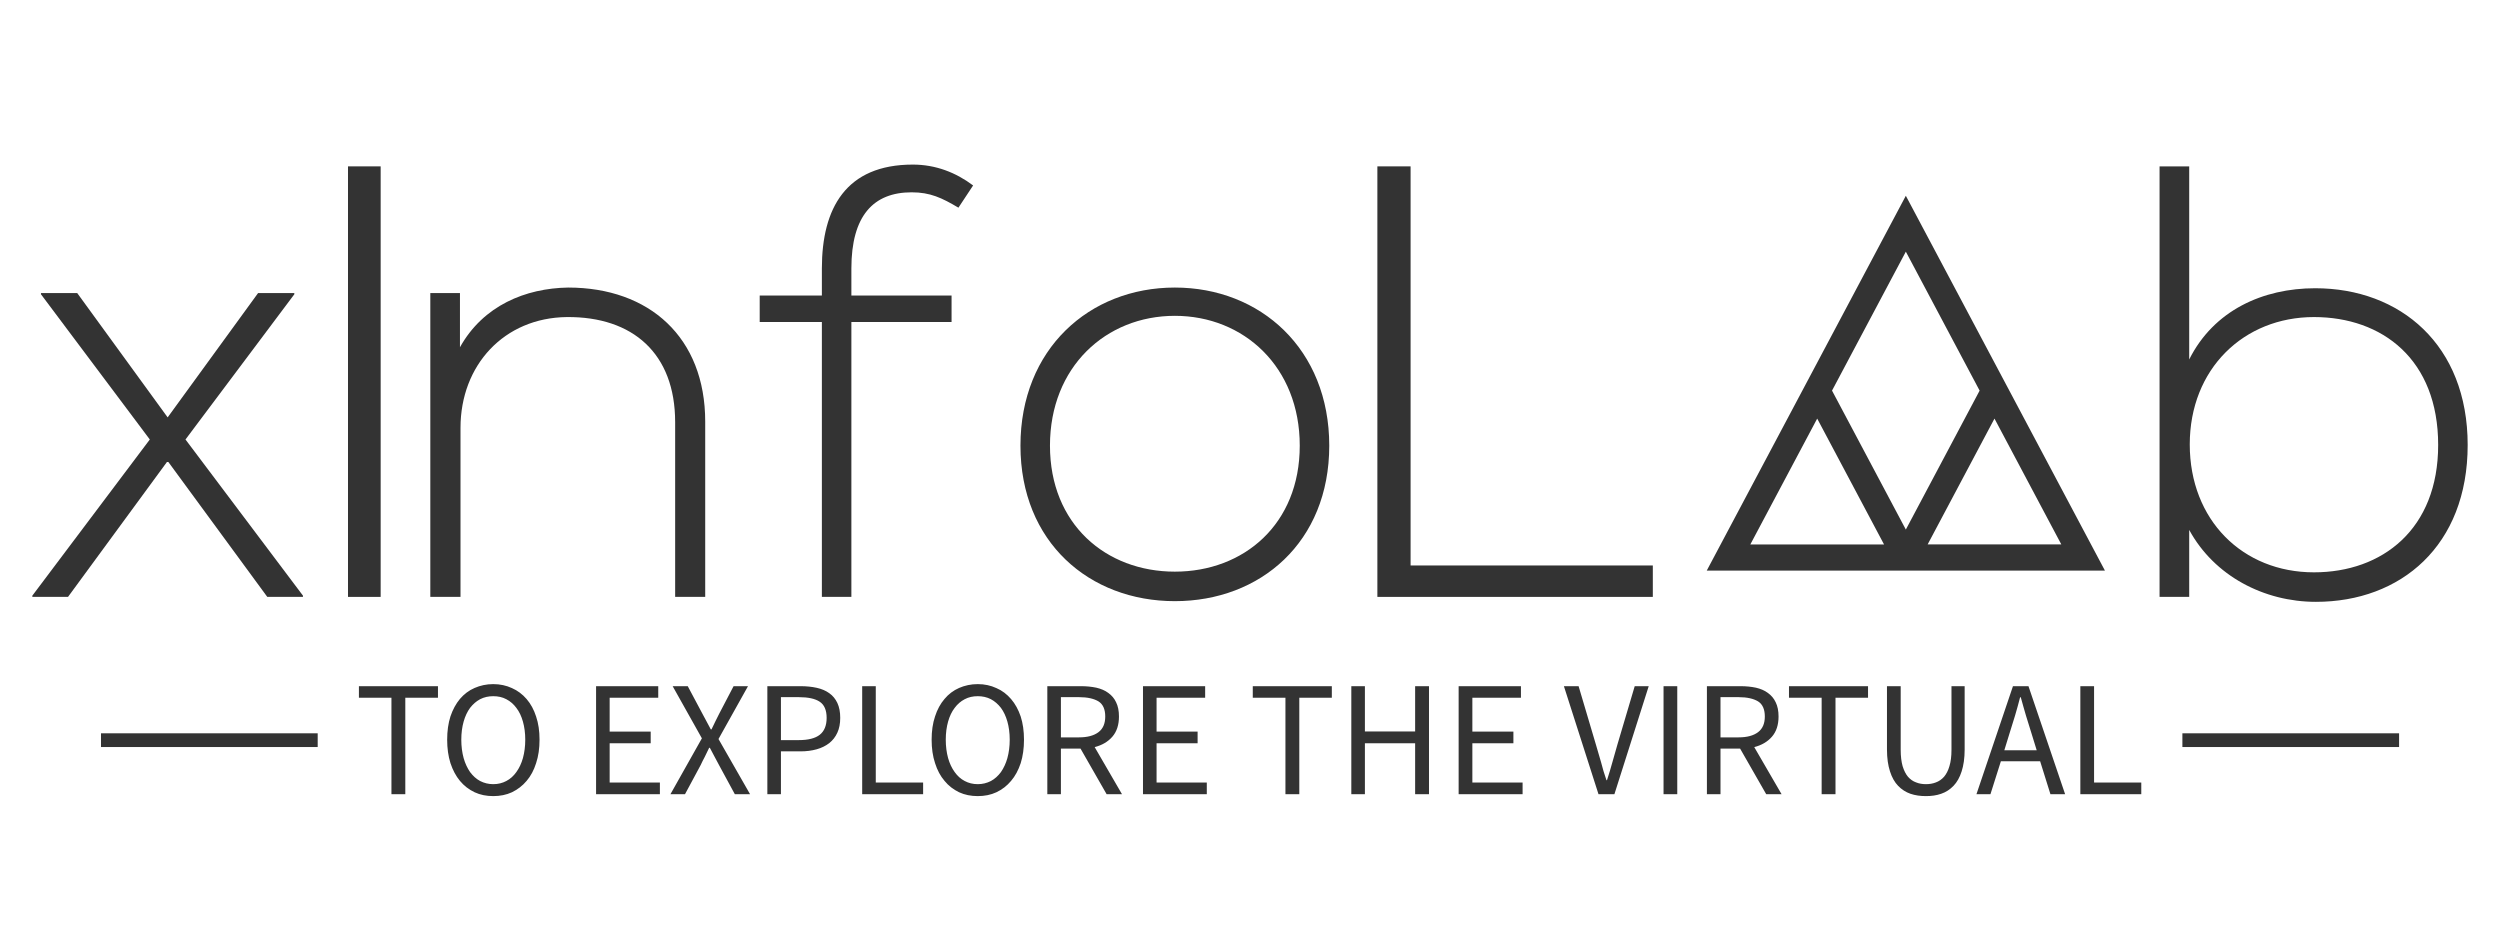
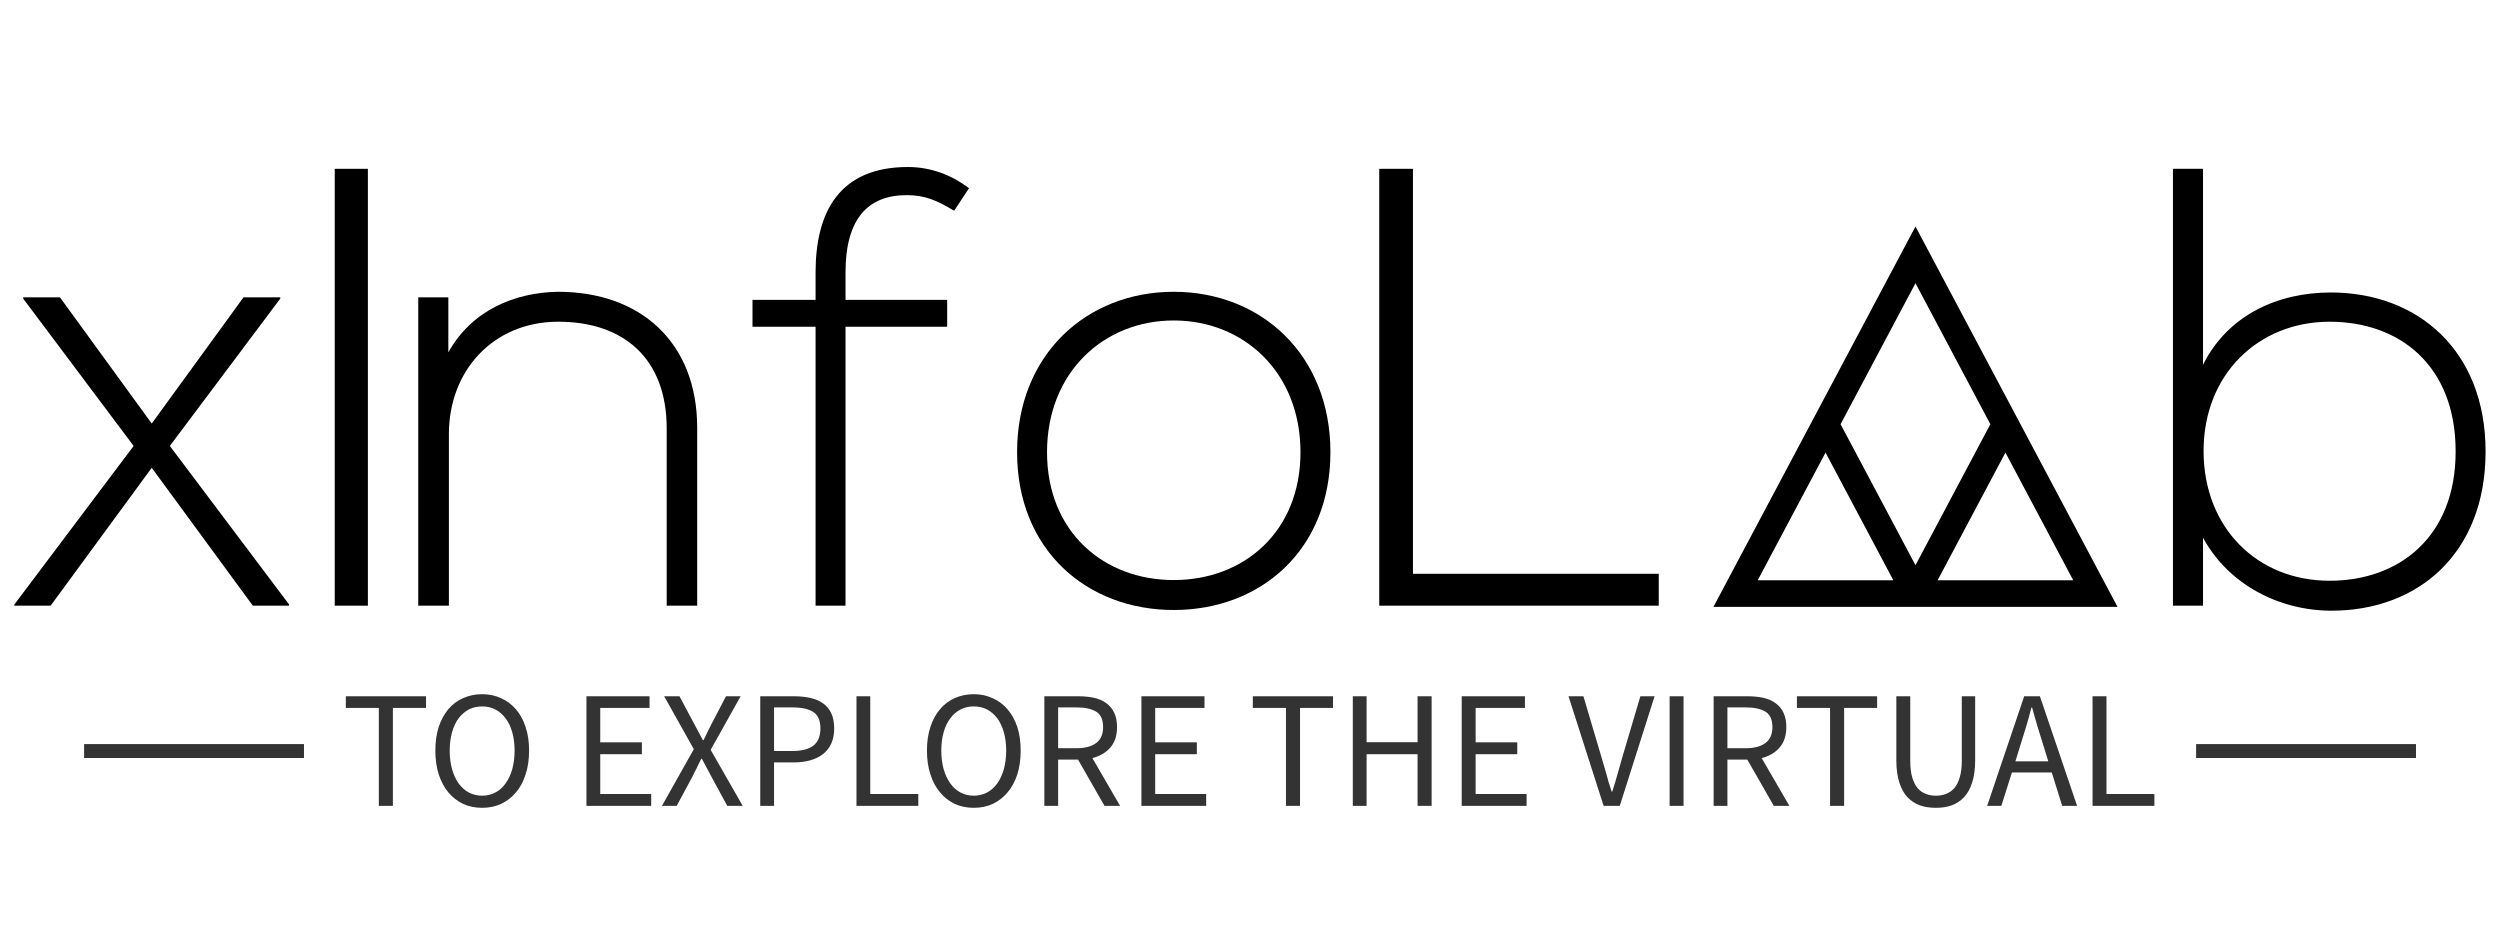
- <svg xmlns="http://www.w3.org/2000/svg" data-v-2cb57da0="" version="1.0" width="660" height="250" viewBox="85 90 170 69" color-interpolation-filters="sRGB" style="margin: auto;">
-   <g data-v-2cb57da0="" fill="#333" class="iconlinesvg-g iconlinesvg" transform="translate(81.27891,101.9914)">
-     <g class="tp-name" transform="translate(0,0)">
+ <svg xmlns="http://www.w3.org/2000/svg" data-v-2cb57da0="" version="1.0" class="xinfolab-logo" width="660" height="250" viewBox="85 90 170 68" color-interpolation-filters="sRGB" style="margin: auto;">
+   <g data-v-2cb57da0="" transform="translate(81.27891,101.9914)">
+     <g class="logo" transform="translate(0,0)">
      <g transform="translate(0, 0)">
-         <g data-gra="path-name" fill="#333" transform="scale(1)">
+         <g data-gra="path-name" transform="scale(1)">
          <path d="M3.67-22.14L1.03-22.14L1.03-22.05L8.96-11.47L0.40-0.09L0.40 0L3.00 0L10.26-9.90L17.52 0L20.12 0L20.12-0.09L11.56-11.47L19.49-22.05L19.49-22.14L16.85-22.14L10.26-13.08Z" transform="translate(-0.403286, 31.50112)" />
        </g>
      </g>
      <g transform="translate(23, 0)">
-         <g data-gra="path-name" fill="#333" transform="scale(1)">
+         <g data-gra="path-name" transform="scale(1)">
          <path d="M5.29 0L5.29-31.37L2.91-31.37L2.91 0Z" transform="translate(-2.912621, 31.50112)" />
        </g>
      </g>
      <g transform="translate(29, 0)">
-         <g data-gra="path-name" fill="#333" transform="scale(1)">
+         <g data-gra="path-name" transform="scale(1)">
          <path d="M2.46-22.14L2.46 0L4.66 0L4.66-12.32C4.66-16.89 7.84-20.34 12.41-20.39C17.21-20.43 20.30-17.74 20.30-12.73L20.30 0L22.49 0L22.49-12.77C22.49-18.91 18.42-22.54 12.50-22.54C9.41-22.49 6.32-21.24 4.62-18.19L4.62-22.14Z" transform="translate(-2.464526, 31.50112)" />
        </g>
      </g>
      <g transform="translate(53, 0)">
-         <g data-gra="path-name" fill="#333" transform="scale(1)">
+         <g data-gra="path-name" transform="scale(1)">
          <path d="M6.90 0L6.90-20.03L14.20-20.03L14.20-21.96L6.90-21.96L6.90-23.93C6.90-27.78 8.51-29.48 11.29-29.48C12.64-29.48 13.49-29.08 14.70-28.36L15.77-29.98C14.52-30.92 13.04-31.50 11.38-31.50C6.50-31.50 4.75-28.32 4.75-23.93L4.75-21.96L0.22-21.96L0.22-20.03L4.75-20.03L4.75 0Z" transform="translate(-0.2240478, 31.50112)" />
        </g>
      </g>
      <g transform="translate(72, 0)">
-         <g data-gra="path-name" fill="#333" transform="scale(1)">
+         <g data-gra="path-name" transform="scale(1)">
          <path d="M12.68 0.31C18.91 0.31 23.93-3.99 23.93-11.02C23.93-18.06 18.91-22.54 12.68-22.54C6.45-22.54 1.43-18.06 1.43-11.02C1.43-3.99 6.45 0.31 12.68 0.31ZM12.68-1.84C7.66-1.84 3.58-5.29 3.58-11.02C3.58-16.76 7.66-20.48 12.68-20.48C17.70-20.48 21.78-16.76 21.78-11.02C21.78-5.29 17.70-1.84 12.68-1.84Z" transform="translate(-1.433906, 31.50112)" />
        </g>
      </g>
      <g transform="translate(98, 0)">
-         <g data-gra="path-name" fill="#333" transform="scale(1)">
+         <g data-gra="path-name" transform="scale(1)">
          <path d="M2.87-31.37L2.87 0L22.94 0L22.94-2.29L5.29-2.29L5.29-31.37Z" transform="translate(-2.867812, 31.50112)" />
        </g>
      </g>
-       <g transform="translate(122, 2.272539)">
-         <g>
-           <g class="imagesvg">
-             <g>
-               <rect fill="#333" fill-opacity="0" stroke-width="2" x="0" y="0" width="29.016" height="27.315" class="image-rect" />
-               <svg filter="url(#colors6122522880)" x="0" y="0" width="29.016" height="27.315" filtersec="colorsf9773248969" class="image-svg-svg primary" style="overflow: visible;">
-                 <svg viewBox="0.002 0.003 99.32 93.495">
-                   <path fill="#333333" d="M49.662.003L.002 93.498h99.32L49.661.003zm38.778 86.96H55.1l16.67-31.388 16.67 31.388zM68.064 48.6L49.662 83.258l-18.41-34.659 18.41-34.658 18.402 34.658zm-40.51 6.976l16.67 31.388H10.878l16.677-31.388z" />
-                 </svg>
-               </svg>
-               <defs>
-                 <filter id="colors6122522880">
-                   <feColorMatrix type="matrix" values="0 0 0 0 0.199  0 0 0 0 0.199  0 0 0 0 0.199  0 0 0 1 0" class="icon-fecolormatrix" />
-                 </filter>
-                 <filter id="colorsf9773248969">
-                   <feColorMatrix type="matrix" values="0 0 0 0 0.996  0 0 0 0 0.996  0 0 0 0 0.996  0 0 0 1 0" class="icon-fecolormatrix" />
-                 </filter>
-                 <filter id="colorsb4073945352">
-                   <feColorMatrix type="matrix" values="0 0 0 0 0  0 0 0 0 0  0 0 0 0 0  0 0 0 1 0" class="icon-fecolormatrix" />
-                 </filter>
-               </defs>
-             </g>
-           </g>
-         </g>
+       <g transform="translate(122, 4.272539)">
+         <svg class="ico" x="0" y="0" width="29.016" height="27.315" style="overflow: visible;">
+           <svg viewBox="0.002 0.003 99.32 93.495">
+             <path d="M49.662.003L.002 93.498h99.32L49.661.003zm38.778 86.96H55.1l16.67-31.388 16.67 31.388zM68.064 48.6L49.662 83.258l-18.41-34.659 18.41-34.658 18.402 34.658zm-40.51 6.976l16.67 31.388H10.878l16.677-31.388z" />
+           </svg>
+         </svg>
      </g>
      <g transform="translate(155, 0)">
-         <g data-gra="path-name" fill="#333" transform="scale(1)">
+         <g data-gra="path-name" transform="scale(1)">
          <path d="M13.71-20.39C18.69-20.39 22.76-17.30 22.76-11.07C22.76-4.93 18.69-1.79 13.71-1.79C8.51-1.79 4.66-5.60 4.66-11.11C4.66-16.62 8.60-20.39 13.71-20.39ZM2.46-31.37L2.46 0L4.62 0L4.62-4.88C6.45-1.52 10.08 0.36 13.85 0.36C20.03 0.36 24.91-3.72 24.91-11.07C24.91-18.37 19.99-22.49 13.80-22.49C9.99-22.49 6.41-20.88 4.62-17.30L4.62-31.37Z" transform="translate(-2.464526, 31.50112)" />
        </g>
      </g>
    </g>
-     <g data-gra="path-slogan" fill-rule="" class="tp-slogan" fill="#333" transform="translate(5,37.86)">
+     <g class="slogan" data-gra="path-slogan" fill-opacity="0.8" transform="translate(5,37.86)">
      <rect x="0" height="1" y="3.58" width="15.789" />
      <rect height="1" y="3.58" width="15.789" x="151.659" />
      <g transform="translate(18.78937,0)">
        <g transform="scale(1)">
          <path d="M2.71-7.03L2.71 0L3.72 0L3.72-7.03L6.10-7.03L6.10-7.87L0.34-7.87L0.34-7.03ZM10.13 0.14C10.62 0.14 11.08 0.05 11.49-0.14C11.90-0.34 12.26-0.61 12.56-0.97C12.86-1.32 13.09-1.75 13.25-2.26C13.42-2.77 13.50-3.34 13.50-3.97C13.50-4.60 13.42-5.16 13.25-5.66C13.09-6.16 12.86-6.58 12.56-6.93C12.26-7.28 11.90-7.55 11.49-7.73C11.08-7.92 10.62-8.02 10.13-8.02C9.63-8.02 9.18-7.92 8.77-7.74C8.35-7.56 8.00-7.29 7.70-6.94C7.41-6.59 7.18-6.17 7.01-5.67C6.85-5.17 6.77-4.60 6.77-3.97C6.77-3.34 6.85-2.77 7.01-2.26C7.18-1.75 7.41-1.32 7.70-0.97C8.00-0.61 8.35-0.34 8.77-0.14C9.18 0.05 9.63 0.14 10.13 0.14ZM10.13-0.73C9.78-0.73 9.46-0.81 9.17-0.96C8.89-1.11 8.65-1.33 8.44-1.61C8.24-1.90 8.08-2.24 7.97-2.63C7.86-3.03 7.80-3.48 7.80-3.97C7.80-4.46 7.86-4.90 7.97-5.29C8.08-5.68 8.24-6.02 8.44-6.29C8.65-6.56 8.89-6.77 9.17-6.92C9.46-7.07 9.78-7.14 10.13-7.14C10.48-7.14 10.80-7.07 11.08-6.92C11.37-6.77 11.61-6.56 11.81-6.29C12.02-6.02 12.18-5.68 12.29-5.29C12.40-4.90 12.46-4.46 12.46-3.97C12.46-3.48 12.40-3.03 12.29-2.63C12.18-2.24 12.02-1.90 11.81-1.61C11.61-1.33 11.37-1.11 11.08-0.96C10.80-0.81 10.48-0.73 10.13-0.73ZM17.62-7.87L17.62 0L22.27 0L22.27-0.85L18.61-0.85L18.61-3.71L21.60-3.71L21.60-4.56L18.61-4.56L18.61-7.03L22.15-7.03L22.15-7.87ZM25.33-4.07L23.04 0L24.10 0L25.24-2.12C25.33-2.32 25.43-2.51 25.54-2.72C25.64-2.92 25.75-3.14 25.86-3.38L25.91-3.38C26.04-3.14 26.15-2.92 26.26-2.72C26.37-2.51 26.48-2.32 26.58-2.12L27.73 0L28.84 0L26.54-4.02L28.69-7.87L27.64-7.87L26.59-5.86C26.50-5.67 26.41-5.49 26.32-5.32C26.24-5.15 26.14-4.95 26.03-4.72L25.98-4.72C25.86-4.95 25.75-5.15 25.66-5.32C25.57-5.49 25.47-5.67 25.37-5.86L24.30-7.87L23.20-7.87ZM30.10-7.87L30.10 0L31.09 0L31.09-3.12L32.51-3.12C32.94-3.12 33.33-3.17 33.69-3.27C34.05-3.37 34.35-3.52 34.61-3.72C34.86-3.92 35.06-4.17 35.20-4.48C35.34-4.78 35.41-5.14 35.41-5.56C35.41-5.99 35.34-6.35 35.20-6.65C35.06-6.94 34.87-7.18 34.61-7.36C34.36-7.54 34.06-7.67 33.70-7.75C33.34-7.83 32.94-7.87 32.51-7.87ZM32.39-3.94L31.09-3.94L31.09-7.07L32.39-7.07C33.07-7.07 33.58-6.96 33.91-6.74C34.25-6.52 34.42-6.12 34.42-5.56C34.42-5.00 34.25-4.59 33.92-4.33C33.59-4.07 33.08-3.94 32.39-3.94ZM37.01-7.87L37.01 0L41.45 0L41.45-0.85L38.00-0.85L38.00-7.87ZM45.43 0.14C45.93 0.14 46.38 0.05 46.79-0.14C47.21-0.34 47.56-0.61 47.86-0.97C48.16-1.32 48.39-1.75 48.56-2.26C48.72-2.77 48.80-3.34 48.80-3.97C48.80-4.60 48.72-5.16 48.56-5.66C48.39-6.16 48.16-6.58 47.86-6.93C47.56-7.28 47.21-7.55 46.79-7.73C46.38-7.92 45.93-8.02 45.43-8.02C44.94-8.02 44.48-7.92 44.07-7.74C43.66-7.56 43.30-7.29 43.01-6.94C42.71-6.59 42.48-6.17 42.32-5.67C42.15-5.17 42.07-4.60 42.07-3.97C42.07-3.34 42.15-2.77 42.32-2.26C42.48-1.75 42.71-1.32 43.01-0.97C43.30-0.61 43.66-0.34 44.07-0.14C44.48 0.05 44.94 0.14 45.43 0.14ZM45.43-0.73C45.08-0.73 44.76-0.81 44.48-0.96C44.19-1.11 43.95-1.33 43.75-1.61C43.54-1.90 43.38-2.24 43.27-2.63C43.16-3.03 43.10-3.48 43.10-3.97C43.10-4.46 43.16-4.90 43.27-5.29C43.38-5.68 43.54-6.02 43.75-6.29C43.95-6.56 44.19-6.77 44.48-6.92C44.76-7.07 45.08-7.14 45.43-7.14C45.78-7.14 46.10-7.07 46.39-6.92C46.67-6.77 46.91-6.56 47.12-6.29C47.32-6.02 47.48-5.68 47.59-5.29C47.70-4.90 47.76-4.46 47.76-3.97C47.76-3.48 47.70-3.03 47.59-2.63C47.48-2.24 47.32-1.90 47.12-1.61C46.91-1.33 46.67-1.11 46.39-0.96C46.10-0.81 45.78-0.73 45.43-0.73ZM51.49-4.14L51.49-7.07L52.81-7.07C53.43-7.07 53.90-6.96 54.23-6.76C54.56-6.55 54.72-6.18 54.72-5.66C54.72-5.15 54.56-4.77 54.23-4.52C53.90-4.27 53.43-4.14 52.81-4.14ZM54.82 0L55.94 0L53.95-3.43C54.49-3.57 54.92-3.82 55.24-4.19C55.56-4.56 55.72-5.05 55.72-5.66C55.72-6.07 55.65-6.42 55.51-6.70C55.38-6.98 55.19-7.20 54.94-7.38C54.70-7.56 54.41-7.68 54.07-7.76C53.73-7.83 53.36-7.87 52.96-7.87L50.50-7.87L50.50 0L51.49 0L51.49-3.32L52.92-3.32ZM57.47-7.87L57.47 0L62.12 0L62.12-0.85L58.46-0.85L58.46-3.71L61.45-3.71L61.45-4.56L58.46-4.56L58.46-7.03L62.00-7.03L62.00-7.87ZM67.85-7.03L67.85 0L68.86 0L68.86-7.03L71.23-7.03L71.23-7.87L65.47-7.87L65.47-7.03ZM72.65-7.87L72.65 0L73.64 0L73.64-3.71L77.30-3.71L77.30 0L78.31 0L78.31-7.87L77.30-7.87L77.30-4.57L73.64-4.57L73.64-7.87ZM80.47-7.87L80.47 0L85.13 0L85.13-0.85L81.47-0.85L81.47-3.71L84.46-3.71L84.46-4.56L81.47-4.56L81.47-7.03L85.01-7.03L85.01-7.87ZM88.14-7.87L90.66 0L91.82 0L94.32-7.87L93.30-7.87L92.04-3.62C91.90-3.15 91.78-2.72 91.67-2.32C91.56-1.92 91.43-1.48 91.28-1.02L91.24-1.02C91.08-1.48 90.95-1.92 90.85-2.32C90.74-2.72 90.61-3.15 90.47-3.62L89.21-7.87ZM95.40-7.87L95.40 0L96.40 0L96.40-7.87ZM99.55-4.14L99.55-7.07L100.87-7.07C101.49-7.07 101.96-6.96 102.29-6.76C102.62-6.55 102.78-6.18 102.78-5.66C102.78-5.15 102.62-4.77 102.29-4.52C101.96-4.27 101.49-4.14 100.87-4.14ZM102.88 0L104.00 0L102.01-3.43C102.55-3.57 102.98-3.82 103.30-4.19C103.62-4.56 103.78-5.05 103.78-5.66C103.78-6.07 103.71-6.42 103.57-6.70C103.44-6.98 103.25-7.20 103.00-7.38C102.76-7.56 102.47-7.68 102.13-7.76C101.79-7.83 101.42-7.87 101.02-7.87L98.56-7.87L98.56 0L99.55 0L99.55-3.32L100.98-3.32ZM106.92-7.03L106.92 0L107.93 0L107.93-7.03L110.30-7.03L110.30-7.87L104.54-7.87L104.54-7.03ZM111.68-7.87L111.68-3.25C111.68-2.62 111.76-2.09 111.90-1.66C112.04-1.22 112.24-0.87 112.49-0.61C112.75-0.34 113.05-0.15 113.39-0.03C113.74 0.09 114.12 0.14 114.52 0.14C114.92 0.14 115.29 0.09 115.63-0.03C115.98-0.15 116.27-0.34 116.53-0.61C116.78-0.87 116.98-1.22 117.12-1.66C117.26-2.09 117.34-2.62 117.34-3.25L117.34-7.87L116.38-7.87L116.38-3.23C116.38-2.76 116.33-2.36 116.23-2.04C116.14-1.72 116.00-1.46 115.84-1.27C115.67-1.08 115.47-0.94 115.25-0.86C115.02-0.77 114.78-0.73 114.52-0.73C114.26-0.73 114.02-0.77 113.80-0.86C113.57-0.94 113.38-1.08 113.21-1.27C113.05-1.46 112.92-1.72 112.82-2.04C112.73-2.36 112.68-2.76 112.68-3.23L112.68-7.87ZM122.59-3.20L120.23-3.20L120.60-4.40C120.74-4.84 120.88-5.28 121.01-5.72C121.14-6.15 121.26-6.60 121.38-7.06L121.43-7.06C121.56-6.60 121.68-6.15 121.81-5.72C121.94-5.28 122.08-4.84 122.22-4.40ZM122.84-2.40L123.59 0L124.66 0L121.99-7.87L120.86-7.87L118.20 0L119.22 0L119.98-2.40ZM125.77-7.87L125.77 0L130.21 0L130.21-0.85L126.77-0.85L126.77-7.87Z" transform="translate(-0.336, 8.016)" />
        </g>
      </g>
    </g>
  </g>
</svg>
